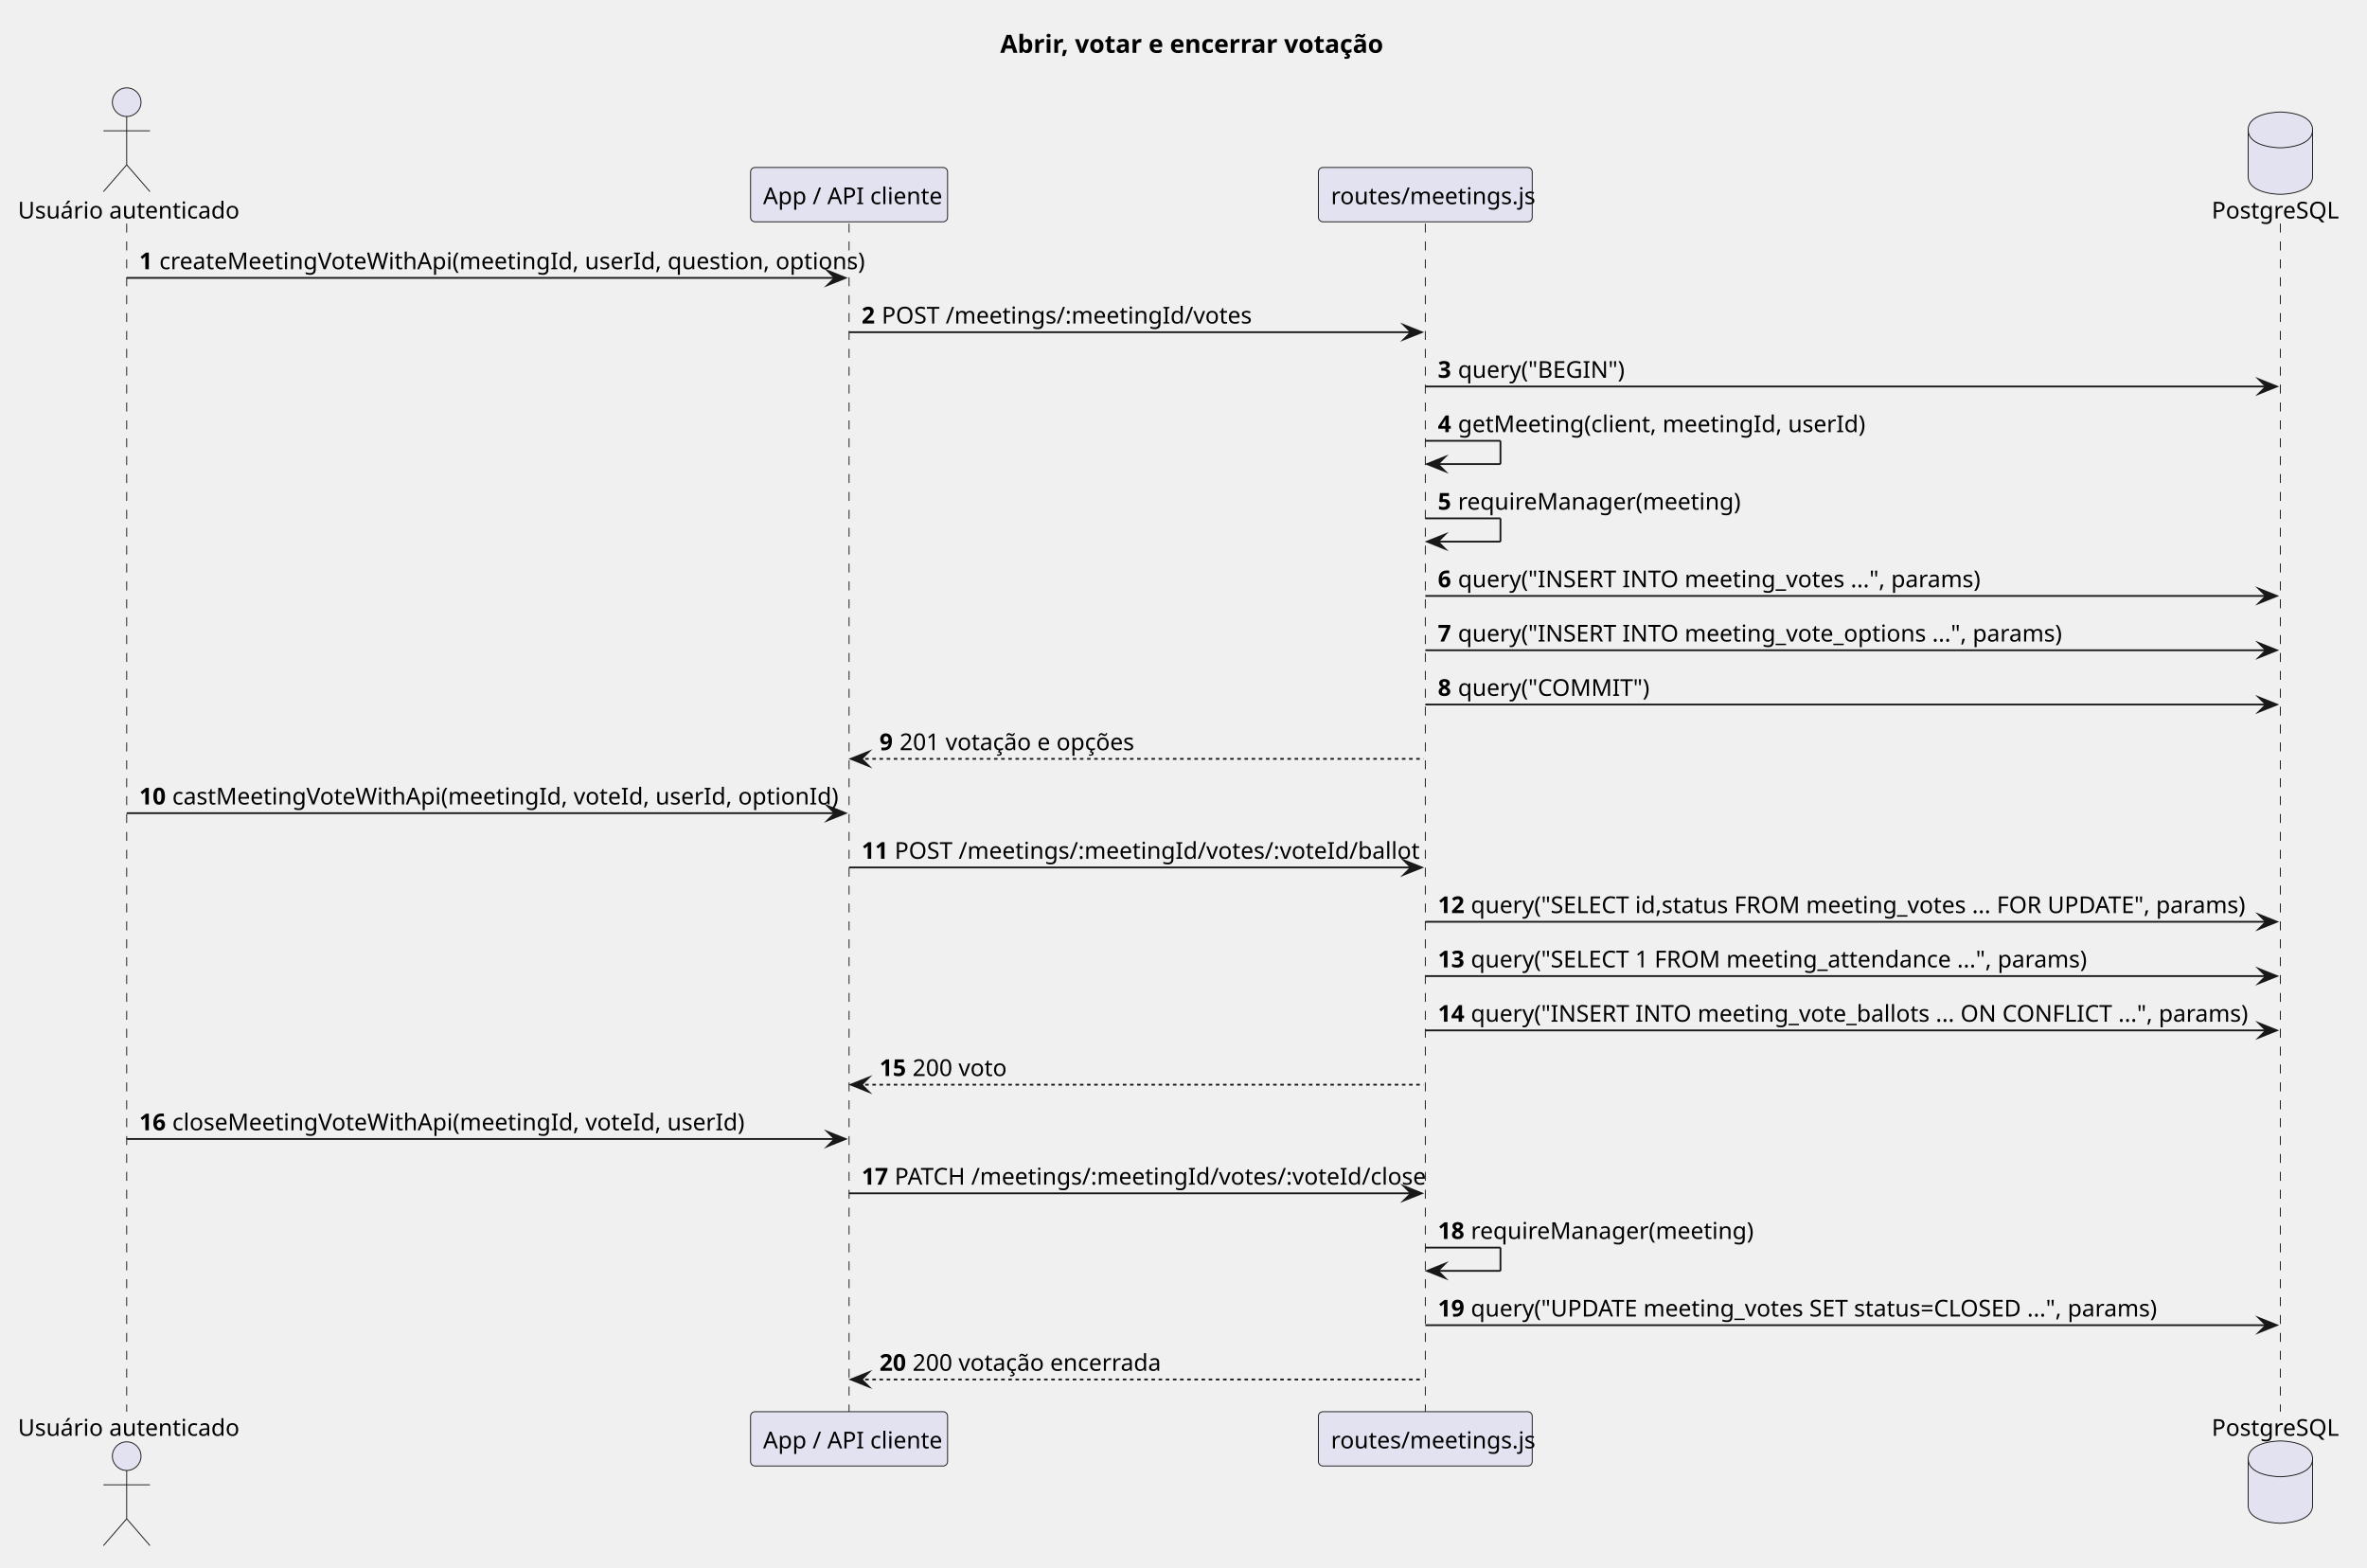
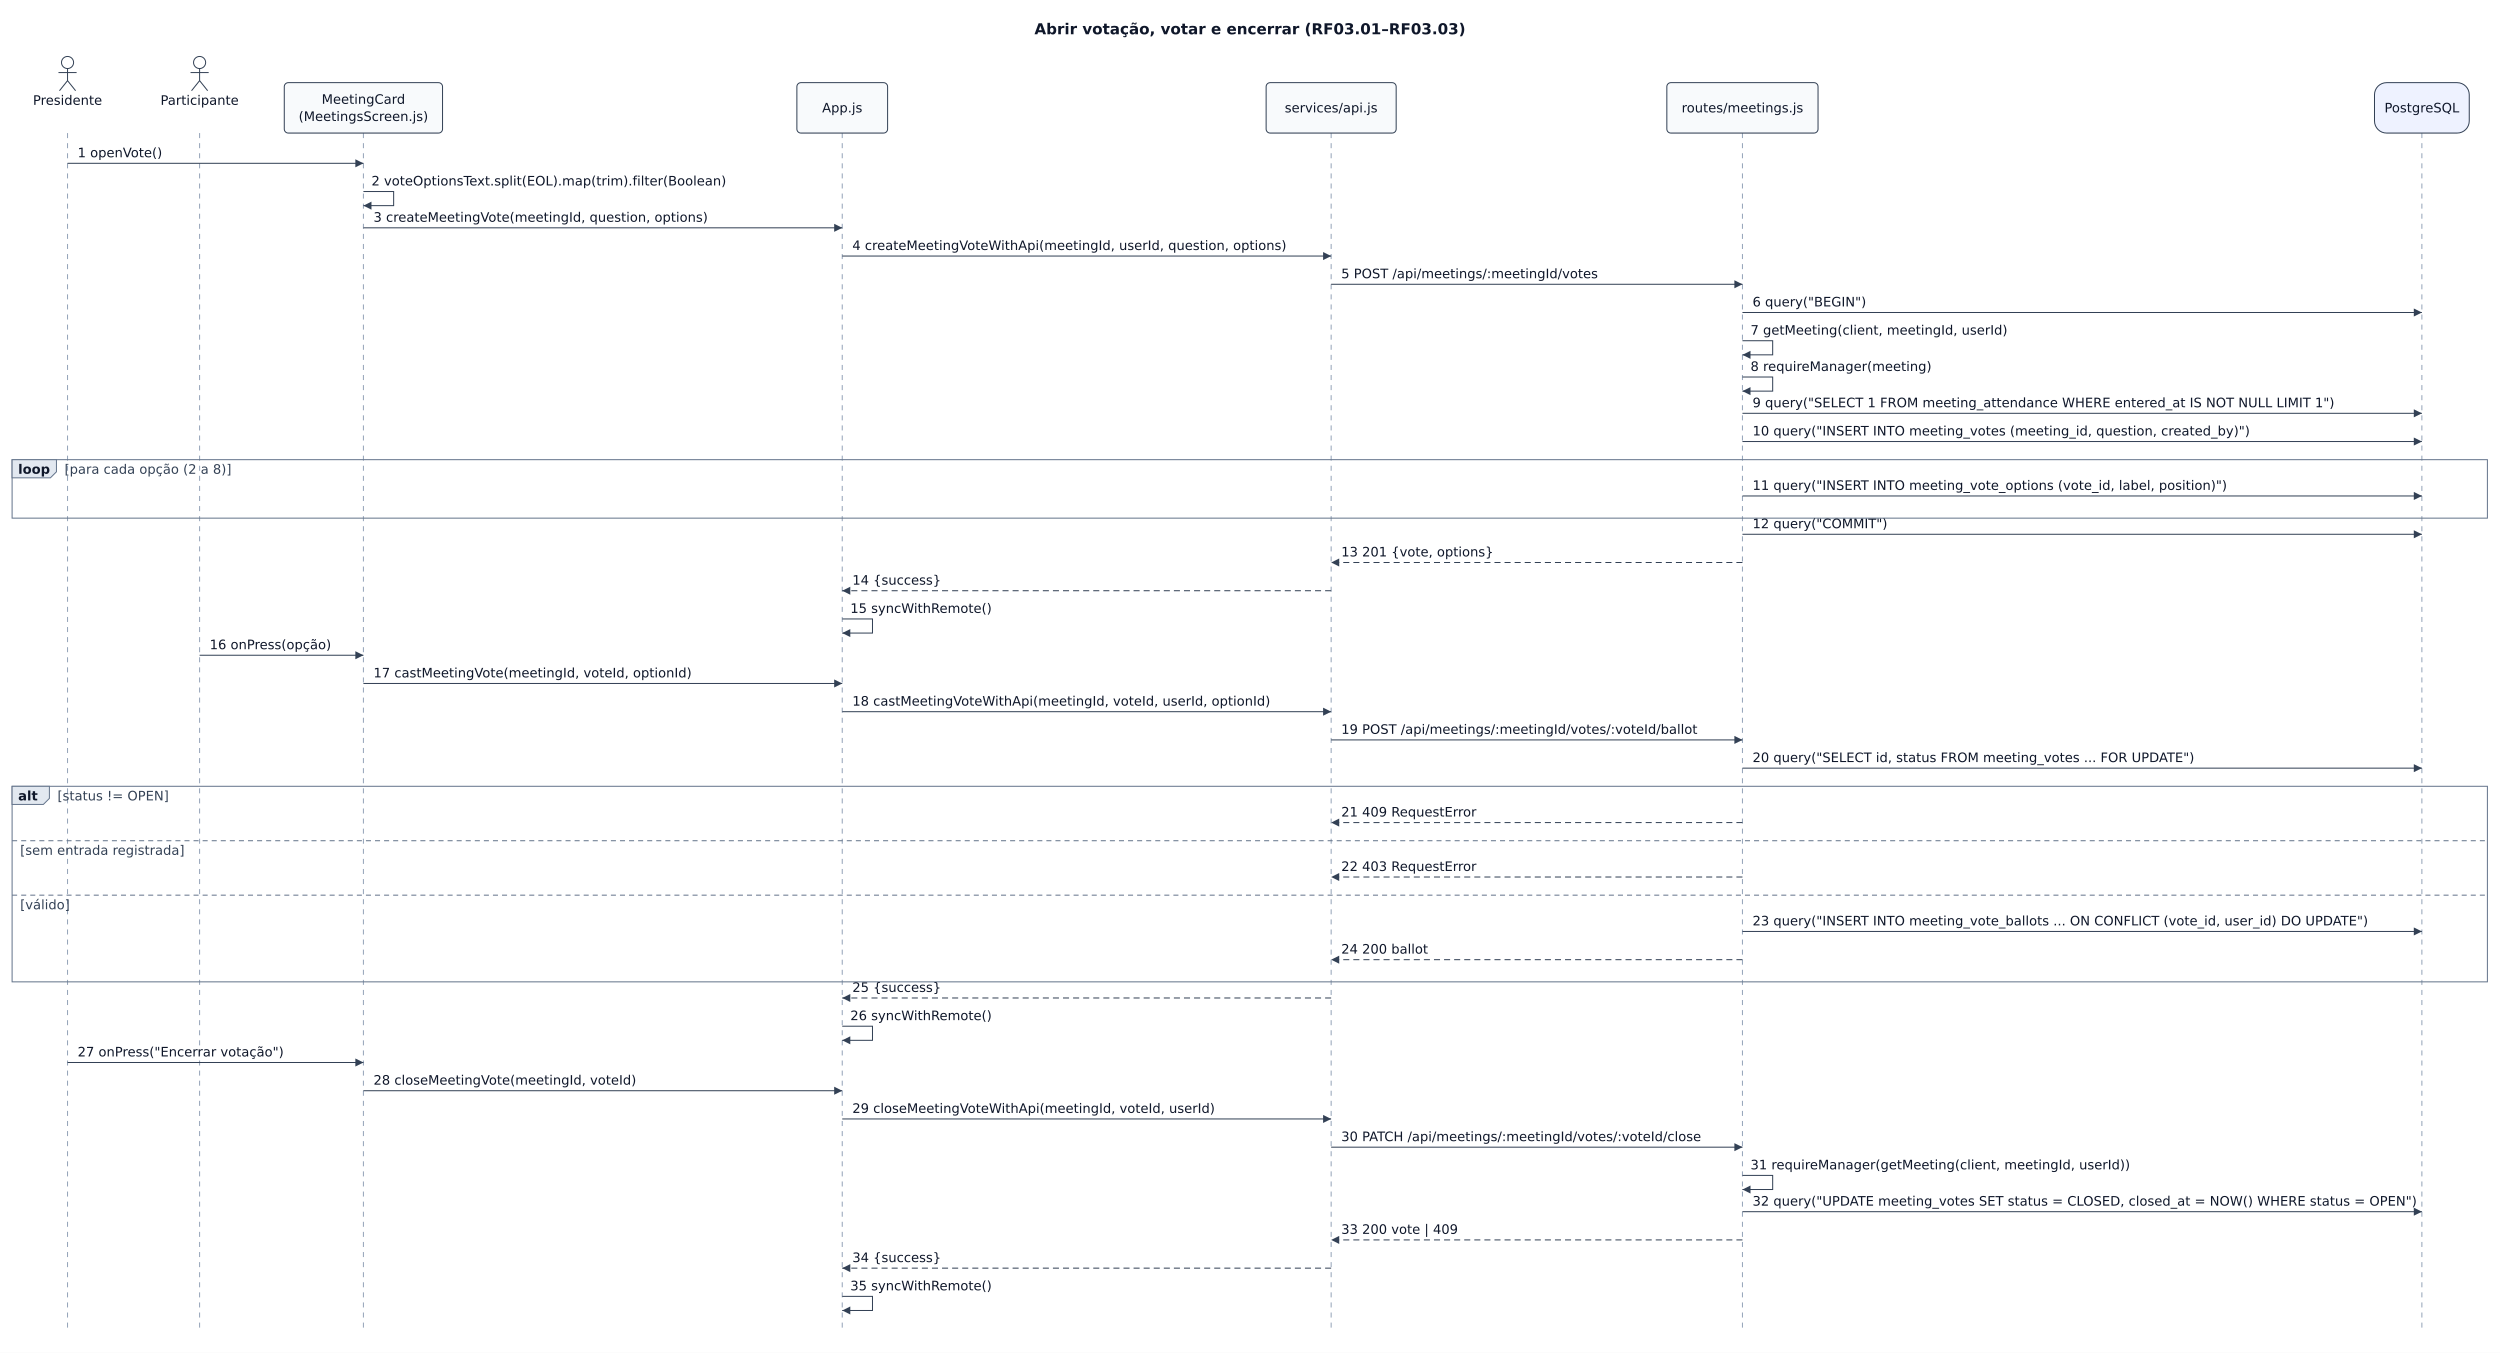
- <svg xmlns="http://www.w3.org/2000/svg" version="1.1" data-diagram-type="SEQUENCE" style="width:1323px;height:876px;background:#FFFFFF;" width="1323px" height="876px" viewBox="0 0 1323 876" zoomAndPan="magnify" preserveAspectRatio="none" contentStyleType="text/css">
-   <defs />
-   <g font-family="sans-serif" lengthAdjust="spacing">
-     <g class="title" data-source-line="4">
-       <text x="559.062" y="29.533" fill="#000" font-size="14" textLength="203.868" font-weight="700">Abrir, votar e encerrar votação</text>
-     </g>
-     <g class="participant-lifeline" data-qualified-name="U" data-entity-uid="part1" id="part1-lifeline" data-source-line="6">
-       <g>
-         <rect x="67.314" y="124.961" width="8" height="664.031" fill="#000" fill-opacity="0" />
-         <line x1="70.814" y1="124.961" x2="70.814" y2="788.992" style="stroke:#181818;stroke-width:0.5;stroke-dasharray:5,5;" />
-       </g>
-     </g>
-     <g class="participant-lifeline" data-qualified-name="App" data-entity-uid="part2" id="part2-lifeline" data-source-line="7">
-       <g>
-         <rect x="471.077" y="124.961" width="8" height="664.031" fill="#000" fill-opacity="0" />
-         <line x1="474.577" y1="124.961" x2="474.577" y2="788.992" style="stroke:#181818;stroke-width:0.5;stroke-dasharray:5,5;" />
-       </g>
-     </g>
-     <g class="participant-lifeline" data-qualified-name="API" data-entity-uid="part3" id="part3-lifeline" data-source-line="8">
-       <g>
-         <rect x="793.164" y="124.961" width="8" height="664.031" fill="#000" fill-opacity="0" />
-         <line x1="796.664" y1="124.961" x2="796.664" y2="788.992" style="stroke:#181818;stroke-width:0.5;stroke-dasharray:5,5;" />
-       </g>
-     </g>
-     <g class="participant-lifeline" data-qualified-name="DB" data-entity-uid="part4" id="part4-lifeline" data-source-line="9">
-       <g>
-         <rect x="1271.085" y="124.961" width="8" height="664.031" fill="#000" fill-opacity="0" />
-         <line x1="1274.585" y1="124.961" x2="1274.585" y2="788.992" style="stroke:#181818;stroke-width:0.5;stroke-dasharray:5,5;" />
-       </g>
-     </g>
-     <g class="participant participant-head" data-qualified-name="U" data-entity-uid="part1" id="part1-head" data-source-line="6">
-       <text x="10" y="122.104" fill="#000" font-size="13" textLength="115.629">Usuário autenticado</text>
-       <ellipse cx="70.814" cy="57.109" rx="8" ry="8" fill="#E2E2F0" style="stroke:#181818;stroke-width:0.5;" />
-       <path d="M70.814,65.109 L70.814,92.109 M57.814,73.109 L83.814,73.109 M70.814,92.109 L57.814,107.109 M70.814,92.109 L83.814,107.109" style="stroke:#181818;stroke-width:0.5;" fill="none" />
-     </g>
-     <g class="participant participant-head" data-qualified-name="App" data-entity-uid="part2" id="part2-head" data-source-line="7">
-       <rect x="419.522" y="93.609" width="110.11" height="30.352" fill="#E2E2F0" style="stroke:#181818;stroke-width:0.5;" rx="2.5" ry="2.5" />
-       <text x="426.522" y="114.104" fill="#000" font-size="13" textLength="96.11">App / API cliente</text>
-     </g>
-     <g class="participant participant-head" data-qualified-name="API" data-entity-uid="part3" id="part3-head" data-source-line="8">
-       <rect x="736.918" y="93.609" width="119.492" height="30.352" fill="#E2E2F0" style="stroke:#181818;stroke-width:0.5;" rx="2.5" ry="2.5" />
-       <text x="743.918" y="114.104" fill="#000" font-size="13" textLength="105.492">routes/meetings.js</text>
-     </g>
-     <g class="participant participant-head" data-qualified-name="DB" data-entity-uid="part4" id="part4-head" data-source-line="9">
-       <text x="1236.178" y="122.104" fill="#000" font-size="13" textLength="70.814">PostgreSQL</text>
-       <path d="M1256.585,72.609 C1256.585,62.609 1274.585,62.609 1274.585,62.609 C1274.585,62.609 1292.585,62.609 1292.585,72.609 L1292.585,98.609 C1292.585,108.609 1274.585,108.609 1274.585,108.609 C1274.585,108.609 1256.585,108.609 1256.585,98.609 L1256.585,72.609" style="stroke:#181818;stroke-width:0.5;" fill="#E2E2F0" />
-       <path d="M1256.585,72.609 C1256.585,82.609 1274.585,82.609 1274.585,82.609 C1274.585,82.609 1292.585,82.609 1292.585,72.609" style="stroke:#181818;stroke-width:0.5;" fill="none" />
-     </g>
-     <g class="participant participant-tail" data-qualified-name="U" data-entity-uid="part1" id="part1-tail" data-source-line="6">
-       <text x="10" y="802.487" fill="#000" font-size="13" textLength="115.629">Usuário autenticado</text>
-       <ellipse cx="70.814" cy="813.844" rx="8" ry="8" fill="#E2E2F0" style="stroke:#181818;stroke-width:0.5;" />
-       <path d="M70.814,821.844 L70.814,848.844 M57.814,829.844 L83.814,829.844 M70.814,848.844 L57.814,863.844 M70.814,848.844 L83.814,863.844" style="stroke:#181818;stroke-width:0.5;" fill="none" />
-     </g>
-     <g class="participant participant-tail" data-qualified-name="App" data-entity-uid="part2" id="part2-tail" data-source-line="7">
-       <rect x="419.522" y="788.992" width="110.11" height="30.352" fill="#E2E2F0" style="stroke:#181818;stroke-width:0.5;" rx="2.5" ry="2.5" />
-       <text x="426.522" y="809.487" fill="#000" font-size="13" textLength="96.11">App / API cliente</text>
-     </g>
-     <g class="participant participant-tail" data-qualified-name="API" data-entity-uid="part3" id="part3-tail" data-source-line="8">
-       <rect x="736.918" y="788.992" width="119.492" height="30.352" fill="#E2E2F0" style="stroke:#181818;stroke-width:0.5;" rx="2.5" ry="2.5" />
-       <text x="743.918" y="809.487" fill="#000" font-size="13" textLength="105.492">routes/meetings.js</text>
-     </g>
-     <g class="participant participant-tail" data-qualified-name="DB" data-entity-uid="part4" id="part4-tail" data-source-line="9">
-       <text x="1236.178" y="802.487" fill="#000" font-size="13" textLength="70.814">PostgreSQL</text>
-       <path d="M1256.585,815.344 C1256.585,805.344 1274.585,805.344 1274.585,805.344 C1274.585,805.344 1292.585,805.344 1292.585,815.344 L1292.585,841.344 C1292.585,851.344 1274.585,851.344 1274.585,851.344 C1274.585,851.344 1256.585,851.344 1256.585,841.344 L1256.585,815.344" style="stroke:#181818;stroke-width:0.5;" fill="#E2E2F0" />
-       <path d="M1256.585,815.344 C1256.585,825.344 1274.585,825.344 1274.585,825.344 C1274.585,825.344 1292.585,825.344 1292.585,815.344" style="stroke:#181818;stroke-width:0.5;" fill="none" />
-     </g>
-     <g class="message" data-entity-1="part1" data-entity-2="part2" id="msg1" data-source-line="10">
-       <polygon points="462.577,151.313,472.577,155.313,462.577,159.313,466.577,155.313" fill="#181818" style="stroke:#181818;stroke-width:1;stroke-linejoin:miter;stroke-miterlimit:10;" />
-       <line x1="70.814" y1="155.313" x2="468.577" y2="155.313" style="stroke:#181818;stroke-width:1;" />
-       <text x="77.814" y="150.456" fill="#000" font-size="13" font-weight="700">1</text>
-       <text x="89.044" y="150.456" fill="#000" font-size="13" textLength="368.532">createMeetingVoteWithApi(meetingId, userId, question, options)</text>
-     </g>
-     <g class="message" data-entity-1="part2" data-entity-2="part3" id="msg2" data-source-line="11">
-       <polygon points="784.664,181.664,794.664,185.664,784.664,189.664,788.664,185.664" fill="#181818" style="stroke:#181818;stroke-width:1;stroke-linejoin:miter;stroke-miterlimit:10;" />
-       <line x1="474.577" y1="185.664" x2="790.664" y2="185.664" style="stroke:#181818;stroke-width:1;" />
-       <text x="481.577" y="180.808" fill="#000" font-size="13" font-weight="700">2</text>
-       <text x="492.807" y="180.808" fill="#000" font-size="13" textLength="194.365">POST /meetings/:meetingId/votes</text>
-     </g>
-     <g class="message" data-entity-1="part3" data-entity-2="part4" id="msg3" data-source-line="12">
-       <polygon points="1262.585,212.016,1272.585,216.016,1262.585,220.016,1266.585,216.016" fill="#181818" style="stroke:#181818;stroke-width:1;stroke-linejoin:miter;stroke-miterlimit:10;" />
-       <line x1="796.664" y1="216.016" x2="1268.585" y2="216.016" style="stroke:#181818;stroke-width:1;" />
-       <text x="803.664" y="211.159" fill="#000" font-size="13" font-weight="700">3</text>
-       <text x="814.894" y="211.159" fill="#000" font-size="13" textLength="90.86">query("BEGIN")</text>
-     </g>
-     <g class="message" data-entity-1="part3" data-entity-2="part3" id="msg4" data-source-line="13">
-       <line x1="796.664" y1="246.367" x2="838.664" y2="246.367" style="stroke:#181818;stroke-width:1;" />
-       <line x1="838.664" y1="246.367" x2="838.664" y2="259.367" style="stroke:#181818;stroke-width:1;" />
-       <line x1="797.664" y1="259.367" x2="838.664" y2="259.367" style="stroke:#181818;stroke-width:1;" />
-       <polygon points="807.664,255.367,797.664,259.367,807.664,263.367,803.664,259.367" fill="#181818" style="stroke:#181818;stroke-width:1;stroke-linejoin:miter;stroke-miterlimit:10;" />
-       <text x="803.664" y="241.511" fill="#000" font-size="13" font-weight="700">4</text>
-       <text x="814.894" y="241.511" fill="#000" font-size="13" textLength="210.996">getMeeting(client, meetingId, userId)</text>
-     </g>
-     <g class="message" data-entity-1="part3" data-entity-2="part3" id="msg5" data-source-line="14">
-       <line x1="796.664" y1="289.719" x2="838.664" y2="289.719" style="stroke:#181818;stroke-width:1;" />
-       <line x1="838.664" y1="289.719" x2="838.664" y2="302.719" style="stroke:#181818;stroke-width:1;" />
-       <line x1="797.664" y1="302.719" x2="838.664" y2="302.719" style="stroke:#181818;stroke-width:1;" />
-       <polygon points="807.664,298.719,797.664,302.719,807.664,306.719,803.664,302.719" fill="#181818" style="stroke:#181818;stroke-width:1;stroke-linejoin:miter;stroke-miterlimit:10;" />
-       <text x="803.664" y="284.862" fill="#000" font-size="13" font-weight="700">5</text>
-       <text x="814.894" y="284.862" fill="#000" font-size="13" textLength="146.682">requireManager(meeting)</text>
-     </g>
-     <g class="message" data-entity-1="part3" data-entity-2="part4" id="msg6" data-source-line="15">
-       <polygon points="1262.585,329.07,1272.585,333.07,1262.585,337.07,1266.585,333.07" fill="#181818" style="stroke:#181818;stroke-width:1;stroke-linejoin:miter;stroke-miterlimit:10;" />
-       <line x1="796.664" y1="333.07" x2="1268.585" y2="333.07" style="stroke:#181818;stroke-width:1;" />
-       <text x="803.664" y="328.214" fill="#000" font-size="13" font-weight="700">6</text>
-       <text x="814.894" y="328.214" fill="#000" font-size="13" textLength="285.924">query("INSERT INTO meeting_votes ...", params)</text>
-     </g>
-     <g class="message" data-entity-1="part3" data-entity-2="part4" id="msg7" data-source-line="16">
-       <polygon points="1262.585,359.422,1272.585,363.422,1262.585,367.422,1266.585,363.422" fill="#181818" style="stroke:#181818;stroke-width:1;stroke-linejoin:miter;stroke-miterlimit:10;" />
-       <line x1="796.664" y1="363.422" x2="1268.585" y2="363.422" style="stroke:#181818;stroke-width:1;" />
-       <text x="803.664" y="358.565" fill="#000" font-size="13" font-weight="700">7</text>
-       <text x="814.894" y="358.565" fill="#000" font-size="13" textLength="328.574">query("INSERT INTO meeting_vote_options ...", params)</text>
-     </g>
-     <g class="message" data-entity-1="part3" data-entity-2="part4" id="msg8" data-source-line="17">
-       <polygon points="1262.585,389.773,1272.585,393.773,1262.585,397.773,1266.585,393.773" fill="#181818" style="stroke:#181818;stroke-width:1;stroke-linejoin:miter;stroke-miterlimit:10;" />
-       <line x1="796.664" y1="393.773" x2="1268.585" y2="393.773" style="stroke:#181818;stroke-width:1;" />
-       <text x="803.664" y="388.917" fill="#000" font-size="13" font-weight="700">8</text>
-       <text x="814.894" y="388.917" fill="#000" font-size="13" textLength="103.118">query("COMMIT")</text>
-     </g>
-     <g class="message" data-entity-1="part3" data-entity-2="part2" id="msg9" data-source-line="18">
-       <polygon points="485.577,420.125,475.577,424.125,485.577,428.125,481.577,424.125" fill="#181818" style="stroke:#181818;stroke-width:1;stroke-linejoin:miter;stroke-miterlimit:10;" />
-       <line x1="479.577" y1="424.125" x2="795.664" y2="424.125" style="stroke:#181818;stroke-width:1;stroke-dasharray:2,2;" />
-       <text x="491.577" y="419.269" fill="#000" font-size="13" font-weight="700">9</text>
-       <text x="502.807" y="419.269" fill="#000" font-size="13" textLength="127.207">201 votação e opções</text>
-     </g>
-     <g class="message" data-entity-1="part1" data-entity-2="part2" id="msg10" data-source-line="19">
-       <polygon points="462.577,450.477,472.577,454.477,462.577,458.477,466.577,454.477" fill="#181818" style="stroke:#181818;stroke-width:1;stroke-linejoin:miter;stroke-miterlimit:10;" />
-       <line x1="70.814" y1="454.477" x2="468.577" y2="454.477" style="stroke:#181818;stroke-width:1;" />
-       <text x="77.814" y="449.62" fill="#000" font-size="13" textLength="14.46" font-weight="700">10</text>
-       <text x="96.274" y="449.62" fill="#000" font-size="13" textLength="346.849">castMeetingVoteWithApi(meetingId, voteId, userId, optionId)</text>
-     </g>
-     <g class="message" data-entity-1="part2" data-entity-2="part3" id="msg11" data-source-line="20">
-       <polygon points="784.664,480.828,794.664,484.828,784.664,488.828,788.664,484.828" fill="#181818" style="stroke:#181818;stroke-width:1;stroke-linejoin:miter;stroke-miterlimit:10;" />
-       <line x1="474.577" y1="484.828" x2="790.664" y2="484.828" style="stroke:#181818;stroke-width:1;" />
-       <text x="481.577" y="479.972" fill="#000" font-size="13" textLength="14.46" font-weight="700">11</text>
-       <text x="500.037" y="479.972" fill="#000" font-size="13" textLength="271.692">POST /meetings/:meetingId/votes/:voteId/ballot</text>
-     </g>
-     <g class="message" data-entity-1="part3" data-entity-2="part4" id="msg12" data-source-line="21">
-       <polygon points="1262.585,511.18,1272.585,515.18,1262.585,519.18,1266.585,515.18" fill="#181818" style="stroke:#181818;stroke-width:1;stroke-linejoin:miter;stroke-miterlimit:10;" />
-       <line x1="796.664" y1="515.18" x2="1268.585" y2="515.18" style="stroke:#181818;stroke-width:1;" />
-       <text x="803.664" y="510.323" fill="#000" font-size="13" textLength="14.46" font-weight="700">12</text>
-       <text x="822.124" y="510.323" fill="#000" font-size="13" textLength="435.462">query("SELECT id,status FROM meeting_votes ... FOR UPDATE", params)</text>
-     </g>
-     <g class="message" data-entity-1="part3" data-entity-2="part4" id="msg13" data-source-line="22">
-       <polygon points="1262.585,541.531,1272.585,545.531,1262.585,549.531,1266.585,545.531" fill="#181818" style="stroke:#181818;stroke-width:1;stroke-linejoin:miter;stroke-miterlimit:10;" />
-       <line x1="796.664" y1="545.531" x2="1268.585" y2="545.531" style="stroke:#181818;stroke-width:1;" />
-       <text x="803.664" y="540.675" fill="#000" font-size="13" textLength="14.46" font-weight="700">13</text>
-       <text x="822.124" y="540.675" fill="#000" font-size="13" textLength="340.146">query("SELECT 1 FROM meeting_attendance ...", params)</text>
-     </g>
-     <g class="message" data-entity-1="part3" data-entity-2="part4" id="msg14" data-source-line="23">
-       <polygon points="1262.585,571.883,1272.585,575.883,1262.585,579.883,1266.585,575.883" fill="#181818" style="stroke:#181818;stroke-width:1;stroke-linejoin:miter;stroke-miterlimit:10;" />
-       <line x1="796.664" y1="575.883" x2="1268.585" y2="575.883" style="stroke:#181818;stroke-width:1;" />
-       <text x="803.664" y="571.026" fill="#000" font-size="13" textLength="14.46" font-weight="700">14</text>
-       <text x="822.124" y="571.026" fill="#000" font-size="13" textLength="430.403">query("INSERT INTO meeting_vote_ballots ... ON CONFLICT ...", params)</text>
-     </g>
-     <g class="message" data-entity-1="part3" data-entity-2="part2" id="msg15" data-source-line="24">
-       <polygon points="485.577,602.234,475.577,606.234,485.577,610.234,481.577,606.234" fill="#181818" style="stroke:#181818;stroke-width:1;stroke-linejoin:miter;stroke-miterlimit:10;" />
-       <line x1="479.577" y1="606.234" x2="795.664" y2="606.234" style="stroke:#181818;stroke-width:1;stroke-dasharray:2,2;" />
-       <text x="491.577" y="601.378" fill="#000" font-size="13" textLength="14.46" font-weight="700">15</text>
-       <text x="510.037" y="601.378" fill="#000" font-size="13" textLength="49.874">200 voto</text>
-     </g>
-     <g class="message" data-entity-1="part1" data-entity-2="part2" id="msg16" data-source-line="25">
-       <polygon points="462.577,632.586,472.577,636.586,462.577,640.586,466.577,636.586" fill="#181818" style="stroke:#181818;stroke-width:1;stroke-linejoin:miter;stroke-miterlimit:10;" />
-       <line x1="70.814" y1="636.586" x2="468.577" y2="636.586" style="stroke:#181818;stroke-width:1;" />
-       <text x="77.814" y="631.729" fill="#000" font-size="13" textLength="14.46" font-weight="700">16</text>
-       <text x="96.274" y="631.729" fill="#000" font-size="13" textLength="299.87">closeMeetingVoteWithApi(meetingId, voteId, userId)</text>
-     </g>
-     <g class="message" data-entity-1="part2" data-entity-2="part3" id="msg17" data-source-line="26">
-       <polygon points="784.664,662.938,794.664,666.938,784.664,670.938,788.664,666.938" fill="#181818" style="stroke:#181818;stroke-width:1;stroke-linejoin:miter;stroke-miterlimit:10;" />
-       <line x1="474.577" y1="666.938" x2="790.664" y2="666.938" style="stroke:#181818;stroke-width:1;" />
-       <text x="481.577" y="662.081" fill="#000" font-size="13" textLength="14.46" font-weight="700">17</text>
-       <text x="500.037" y="662.081" fill="#000" font-size="13" textLength="279.627">PATCH /meetings/:meetingId/votes/:voteId/close</text>
-     </g>
-     <g class="message" data-entity-1="part3" data-entity-2="part3" id="msg18" data-source-line="27">
-       <line x1="796.664" y1="697.289" x2="838.664" y2="697.289" style="stroke:#181818;stroke-width:1;" />
-       <line x1="838.664" y1="697.289" x2="838.664" y2="710.289" style="stroke:#181818;stroke-width:1;" />
-       <line x1="797.664" y1="710.289" x2="838.664" y2="710.289" style="stroke:#181818;stroke-width:1;" />
-       <polygon points="807.664,706.289,797.664,710.289,807.664,714.289,803.664,710.289" fill="#181818" style="stroke:#181818;stroke-width:1;stroke-linejoin:miter;stroke-miterlimit:10;" />
-       <text x="803.664" y="692.433" fill="#000" font-size="13" textLength="14.46" font-weight="700">18</text>
-       <text x="822.124" y="692.433" fill="#000" font-size="13" textLength="146.682">requireManager(meeting)</text>
-     </g>
-     <g class="message" data-entity-1="part3" data-entity-2="part4" id="msg19" data-source-line="28">
-       <polygon points="1262.585,736.641,1272.585,740.641,1262.585,744.641,1266.585,740.641" fill="#181818" style="stroke:#181818;stroke-width:1;stroke-linejoin:miter;stroke-miterlimit:10;" />
-       <line x1="796.664" y1="740.641" x2="1268.585" y2="740.641" style="stroke:#181818;stroke-width:1;" />
-       <text x="803.664" y="735.784" fill="#000" font-size="13" textLength="14.46" font-weight="700">19</text>
-       <text x="822.124" y="735.784" fill="#000" font-size="13" textLength="384.56">query("UPDATE meeting_votes SET status=CLOSED ...", params)</text>
-     </g>
-     <g class="message" data-entity-1="part3" data-entity-2="part2" id="msg20" data-source-line="29">
-       <polygon points="485.577,766.992,475.577,770.992,485.577,774.992,481.577,770.992" fill="#181818" style="stroke:#181818;stroke-width:1;stroke-linejoin:miter;stroke-miterlimit:10;" />
-       <line x1="479.577" y1="770.992" x2="795.664" y2="770.992" style="stroke:#181818;stroke-width:1;stroke-dasharray:2,2;" />
-       <text x="491.577" y="766.136" fill="#000" font-size="13" textLength="14.46" font-weight="700">20</text>
-       <text x="510.037" y="766.136" fill="#000" font-size="13" textLength="132.983">200 votação encerrada</text>
-     </g>
-   </g>
+ <svg xmlns="http://www.w3.org/2000/svg" width="2480" height="1342" viewBox="0 0 2480 1342" font-family="DejaVu Sans, Arial, sans-serif" font-size="13" fill="#0F172A">
+   <defs>
+     <marker id="ah" viewBox="0 0 10 10" refX="10" refY="5" markerWidth="8" markerHeight="8" orient="auto-start-reverse">
+       <path d="M0 0 L10 5 L0 10 z" fill="#334155" />
+     </marker>
+   </defs>
+   <rect width="100%" height="100%" fill="white" />
+   <line x1="2402.5" y1="132" x2="2402.5" y2="1322" stroke="#94A3B8" stroke-dasharray="5 5" />
+   <line x1="1728.5" y1="132" x2="1728.5" y2="1322" stroke="#94A3B8" stroke-dasharray="5 5" />
+   <line x1="1320.5" y1="132" x2="1320.5" y2="1322" stroke="#94A3B8" stroke-dasharray="5 5" />
+   <line x1="835.5" y1="132" x2="835.5" y2="1322" stroke="#94A3B8" stroke-dasharray="5 5" />
+   <line x1="360.5" y1="132" x2="360.5" y2="1322" stroke="#94A3B8" stroke-dasharray="5 5" />
+   <line x1="198.0" y1="132" x2="198.0" y2="1322" stroke="#94A3B8" stroke-dasharray="5 5" />
+   <line x1="67.0" y1="132" x2="67.0" y2="1322" stroke="#94A3B8" stroke-dasharray="5 5" />
+   <text x="1240" y="34" text-anchor="middle" font-size="15" font-weight="bold">Abrir votação, votar e encerrar (RF03.01–RF03.03)</text>
+   <circle cx="67.0" cy="62" r="6" fill="#fff" stroke="#334155" />
+   <path d="M67.0 68 v12 M58.0 72 h18 M67.0 80 l-8 10 M67.0 80 l8 10" stroke="#334155" fill="none" />
+   <text x="67.0" y="104" text-anchor="middle">Presidente</text>
+   <circle cx="198.0" cy="62" r="6" fill="#fff" stroke="#334155" />
+   <path d="M198.0 68 v12 M189.0 72 h18 M198.0 80 l-8 10 M198.0 80 l8 10" stroke="#334155" fill="none" />
+   <text x="198.0" y="104" text-anchor="middle">Participante</text>
+   <rect x="282.0" y="82" width="157.0" height="50" rx="4" fill="#F8FAFC" stroke="#334155" />
+   <text x="360.5" y="103.0" text-anchor="middle">MeetingCard</text>
+   <text x="360.5" y="120.0" text-anchor="middle">(MeetingsScreen.js)</text>
+   <rect x="790.5" y="82" width="90" height="50" rx="4" fill="#F8FAFC" stroke="#334155" />
+   <text x="835.5" y="111.5" text-anchor="middle">App.js</text>
+   <rect x="1256.0" y="82" width="129.0" height="50" rx="4" fill="#F8FAFC" stroke="#334155" />
+   <text x="1320.5" y="111.5" text-anchor="middle">services/api.js</text>
+   <rect x="1653.5" y="82" width="150.0" height="50" rx="4" fill="#F8FAFC" stroke="#334155" />
+   <text x="1728.5" y="111.5" text-anchor="middle">routes/meetings.js</text>
+   <rect x="2355.5" y="82" width="94.0" height="50" rx="12" fill="#EEF2FF" stroke="#334155" />
+   <text x="2402.5" y="111.5" text-anchor="middle">PostgreSQL</text>
+   <rect x="12" y="780" width="2455.5" height="194" fill="none" stroke="#64748B" />
+   <path d="M12 780 h37.0 v12 l-6 6 h-31.0 z" fill="#E2E8F0" stroke="#64748B" />
+   <text x="18" y="794" font-weight="bold">alt</text>
+   <text x="57.0" y="794" fill="#334155">[status != OPEN]</text>
+   <line x1="12" y1="834" x2="2467.5" y2="834" stroke="#64748B" stroke-dasharray="5 4" />
+   <text x="20" y="848" fill="#334155">[sem entrada registrada]</text>
+   <line x1="12" y1="888" x2="2467.5" y2="888" stroke="#64748B" stroke-dasharray="5 4" />
+   <text x="20" y="902" fill="#334155">[válido]</text>
+   <rect x="12" y="456" width="2455.5" height="58" fill="none" stroke="#64748B" />
+   <path d="M12 456 h44.0 v12 l-6 6 h-38.0 z" fill="#E2E8F0" stroke="#64748B" />
+   <text x="18" y="470" font-weight="bold">loop</text>
+   <text x="64.0" y="470" fill="#334155">[para cada opção (2 a 8)]</text>
+   <text x="77.0" y="156">1  openVote()</text>
+   <line x1="67.0" y1="162" x2="360.5" y2="162" stroke="#334155" marker-end="url(#ah)" />
+   <text x="368.5" y="184">2  voteOptionsText.split(EOL).map(trim).filter(Boolean)</text>
+   <path d="M360.5 190 h30 v14 h-30" fill="none" stroke="#334155" marker-end="url(#ah)" />
+   <text x="370.5" y="220">3  createMeetingVote(meetingId, question, options)</text>
+   <line x1="360.5" y1="226" x2="835.5" y2="226" stroke="#334155" marker-end="url(#ah)" />
+   <text x="845.5" y="248">4  createMeetingVoteWithApi(meetingId, userId, question, options)</text>
+   <line x1="835.5" y1="254" x2="1320.5" y2="254" stroke="#334155" marker-end="url(#ah)" />
+   <text x="1330.5" y="276">5  POST /api/meetings/:meetingId/votes</text>
+   <line x1="1320.5" y1="282" x2="1728.5" y2="282" stroke="#334155" marker-end="url(#ah)" />
+   <text x="1738.5" y="304">6  query("BEGIN")</text>
+   <line x1="1728.5" y1="310" x2="2402.5" y2="310" stroke="#334155" marker-end="url(#ah)" />
+   <text x="1736.5" y="332">7  getMeeting(client, meetingId, userId)</text>
+   <path d="M1728.5 338 h30 v14 h-30" fill="none" stroke="#334155" marker-end="url(#ah)" />
+   <text x="1736.5" y="368">8  requireManager(meeting)</text>
+   <path d="M1728.5 374 h30 v14 h-30" fill="none" stroke="#334155" marker-end="url(#ah)" />
+   <text x="1738.5" y="404">9  query("SELECT 1 FROM meeting_attendance WHERE entered_at IS NOT NULL LIMIT 1")</text>
+   <line x1="1728.5" y1="410" x2="2402.5" y2="410" stroke="#334155" marker-end="url(#ah)" />
+   <text x="1738.5" y="432">10  query("INSERT INTO meeting_votes (meeting_id, question, created_by)")</text>
+   <line x1="1728.5" y1="438" x2="2402.5" y2="438" stroke="#334155" marker-end="url(#ah)" />
+   <text x="1738.5" y="486">11  query("INSERT INTO meeting_vote_options (vote_id, label, position)")</text>
+   <line x1="1728.5" y1="492" x2="2402.5" y2="492" stroke="#334155" marker-end="url(#ah)" />
+   <text x="1738.5" y="524">12  query("COMMIT")</text>
+   <line x1="1728.5" y1="530" x2="2402.5" y2="530" stroke="#334155" marker-end="url(#ah)" />
+   <text x="1330.5" y="552">13  201 {vote, options}</text>
+   <line x1="1728.5" y1="558" x2="1320.5" y2="558" stroke="#334155" stroke-dasharray="6 4" marker-end="url(#ah)" />
+   <text x="845.5" y="580">14  {success}</text>
+   <line x1="1320.5" y1="586" x2="835.5" y2="586" stroke="#334155" stroke-dasharray="6 4" marker-end="url(#ah)" />
+   <text x="843.5" y="608">15  syncWithRemote()</text>
+   <path d="M835.5 614 h30 v14 h-30" fill="none" stroke="#334155" marker-end="url(#ah)" />
+   <text x="208.0" y="644">16  onPress(opção)</text>
+   <line x1="198.0" y1="650" x2="360.5" y2="650" stroke="#334155" marker-end="url(#ah)" />
+   <text x="370.5" y="672">17  castMeetingVote(meetingId, voteId, optionId)</text>
+   <line x1="360.5" y1="678" x2="835.5" y2="678" stroke="#334155" marker-end="url(#ah)" />
+   <text x="845.5" y="700">18  castMeetingVoteWithApi(meetingId, voteId, userId, optionId)</text>
+   <line x1="835.5" y1="706" x2="1320.5" y2="706" stroke="#334155" marker-end="url(#ah)" />
+   <text x="1330.5" y="728">19  POST /api/meetings/:meetingId/votes/:voteId/ballot</text>
+   <line x1="1320.5" y1="734" x2="1728.5" y2="734" stroke="#334155" marker-end="url(#ah)" />
+   <text x="1738.5" y="756">20  query("SELECT id, status FROM meeting_votes ... FOR UPDATE")</text>
+   <line x1="1728.5" y1="762" x2="2402.5" y2="762" stroke="#334155" marker-end="url(#ah)" />
+   <text x="1330.5" y="810">21  409 RequestError</text>
+   <line x1="1728.5" y1="816" x2="1320.5" y2="816" stroke="#334155" stroke-dasharray="6 4" marker-end="url(#ah)" />
+   <text x="1330.5" y="864">22  403 RequestError</text>
+   <line x1="1728.5" y1="870" x2="1320.5" y2="870" stroke="#334155" stroke-dasharray="6 4" marker-end="url(#ah)" />
+   <text x="1738.5" y="918">23  query("INSERT INTO meeting_vote_ballots ... ON CONFLICT (vote_id, user_id) DO UPDATE")</text>
+   <line x1="1728.5" y1="924" x2="2402.5" y2="924" stroke="#334155" marker-end="url(#ah)" />
+   <text x="1330.5" y="946">24  200 ballot</text>
+   <line x1="1728.5" y1="952" x2="1320.5" y2="952" stroke="#334155" stroke-dasharray="6 4" marker-end="url(#ah)" />
+   <text x="845.5" y="984">25  {success}</text>
+   <line x1="1320.5" y1="990" x2="835.5" y2="990" stroke="#334155" stroke-dasharray="6 4" marker-end="url(#ah)" />
+   <text x="843.5" y="1012">26  syncWithRemote()</text>
+   <path d="M835.5 1018 h30 v14 h-30" fill="none" stroke="#334155" marker-end="url(#ah)" />
+   <text x="77.0" y="1048">27  onPress("Encerrar votação")</text>
+   <line x1="67.0" y1="1054" x2="360.5" y2="1054" stroke="#334155" marker-end="url(#ah)" />
+   <text x="370.5" y="1076">28  closeMeetingVote(meetingId, voteId)</text>
+   <line x1="360.5" y1="1082" x2="835.5" y2="1082" stroke="#334155" marker-end="url(#ah)" />
+   <text x="845.5" y="1104">29  closeMeetingVoteWithApi(meetingId, voteId, userId)</text>
+   <line x1="835.5" y1="1110" x2="1320.5" y2="1110" stroke="#334155" marker-end="url(#ah)" />
+   <text x="1330.5" y="1132">30  PATCH /api/meetings/:meetingId/votes/:voteId/close</text>
+   <line x1="1320.5" y1="1138" x2="1728.5" y2="1138" stroke="#334155" marker-end="url(#ah)" />
+   <text x="1736.5" y="1160">31  requireManager(getMeeting(client, meetingId, userId))</text>
+   <path d="M1728.5 1166 h30 v14 h-30" fill="none" stroke="#334155" marker-end="url(#ah)" />
+   <text x="1738.5" y="1196">32  query("UPDATE meeting_votes SET status = CLOSED, closed_at = NOW() WHERE status = OPEN")</text>
+   <line x1="1728.5" y1="1202" x2="2402.5" y2="1202" stroke="#334155" marker-end="url(#ah)" />
+   <text x="1330.5" y="1224">33  200 vote | 409</text>
+   <line x1="1728.5" y1="1230" x2="1320.5" y2="1230" stroke="#334155" stroke-dasharray="6 4" marker-end="url(#ah)" />
+   <text x="845.5" y="1252">34  {success}</text>
+   <line x1="1320.5" y1="1258" x2="835.5" y2="1258" stroke="#334155" stroke-dasharray="6 4" marker-end="url(#ah)" />
+   <text x="843.5" y="1280">35  syncWithRemote()</text>
+   <path d="M835.5 1286 h30 v14 h-30" fill="none" stroke="#334155" marker-end="url(#ah)" />
</svg>
